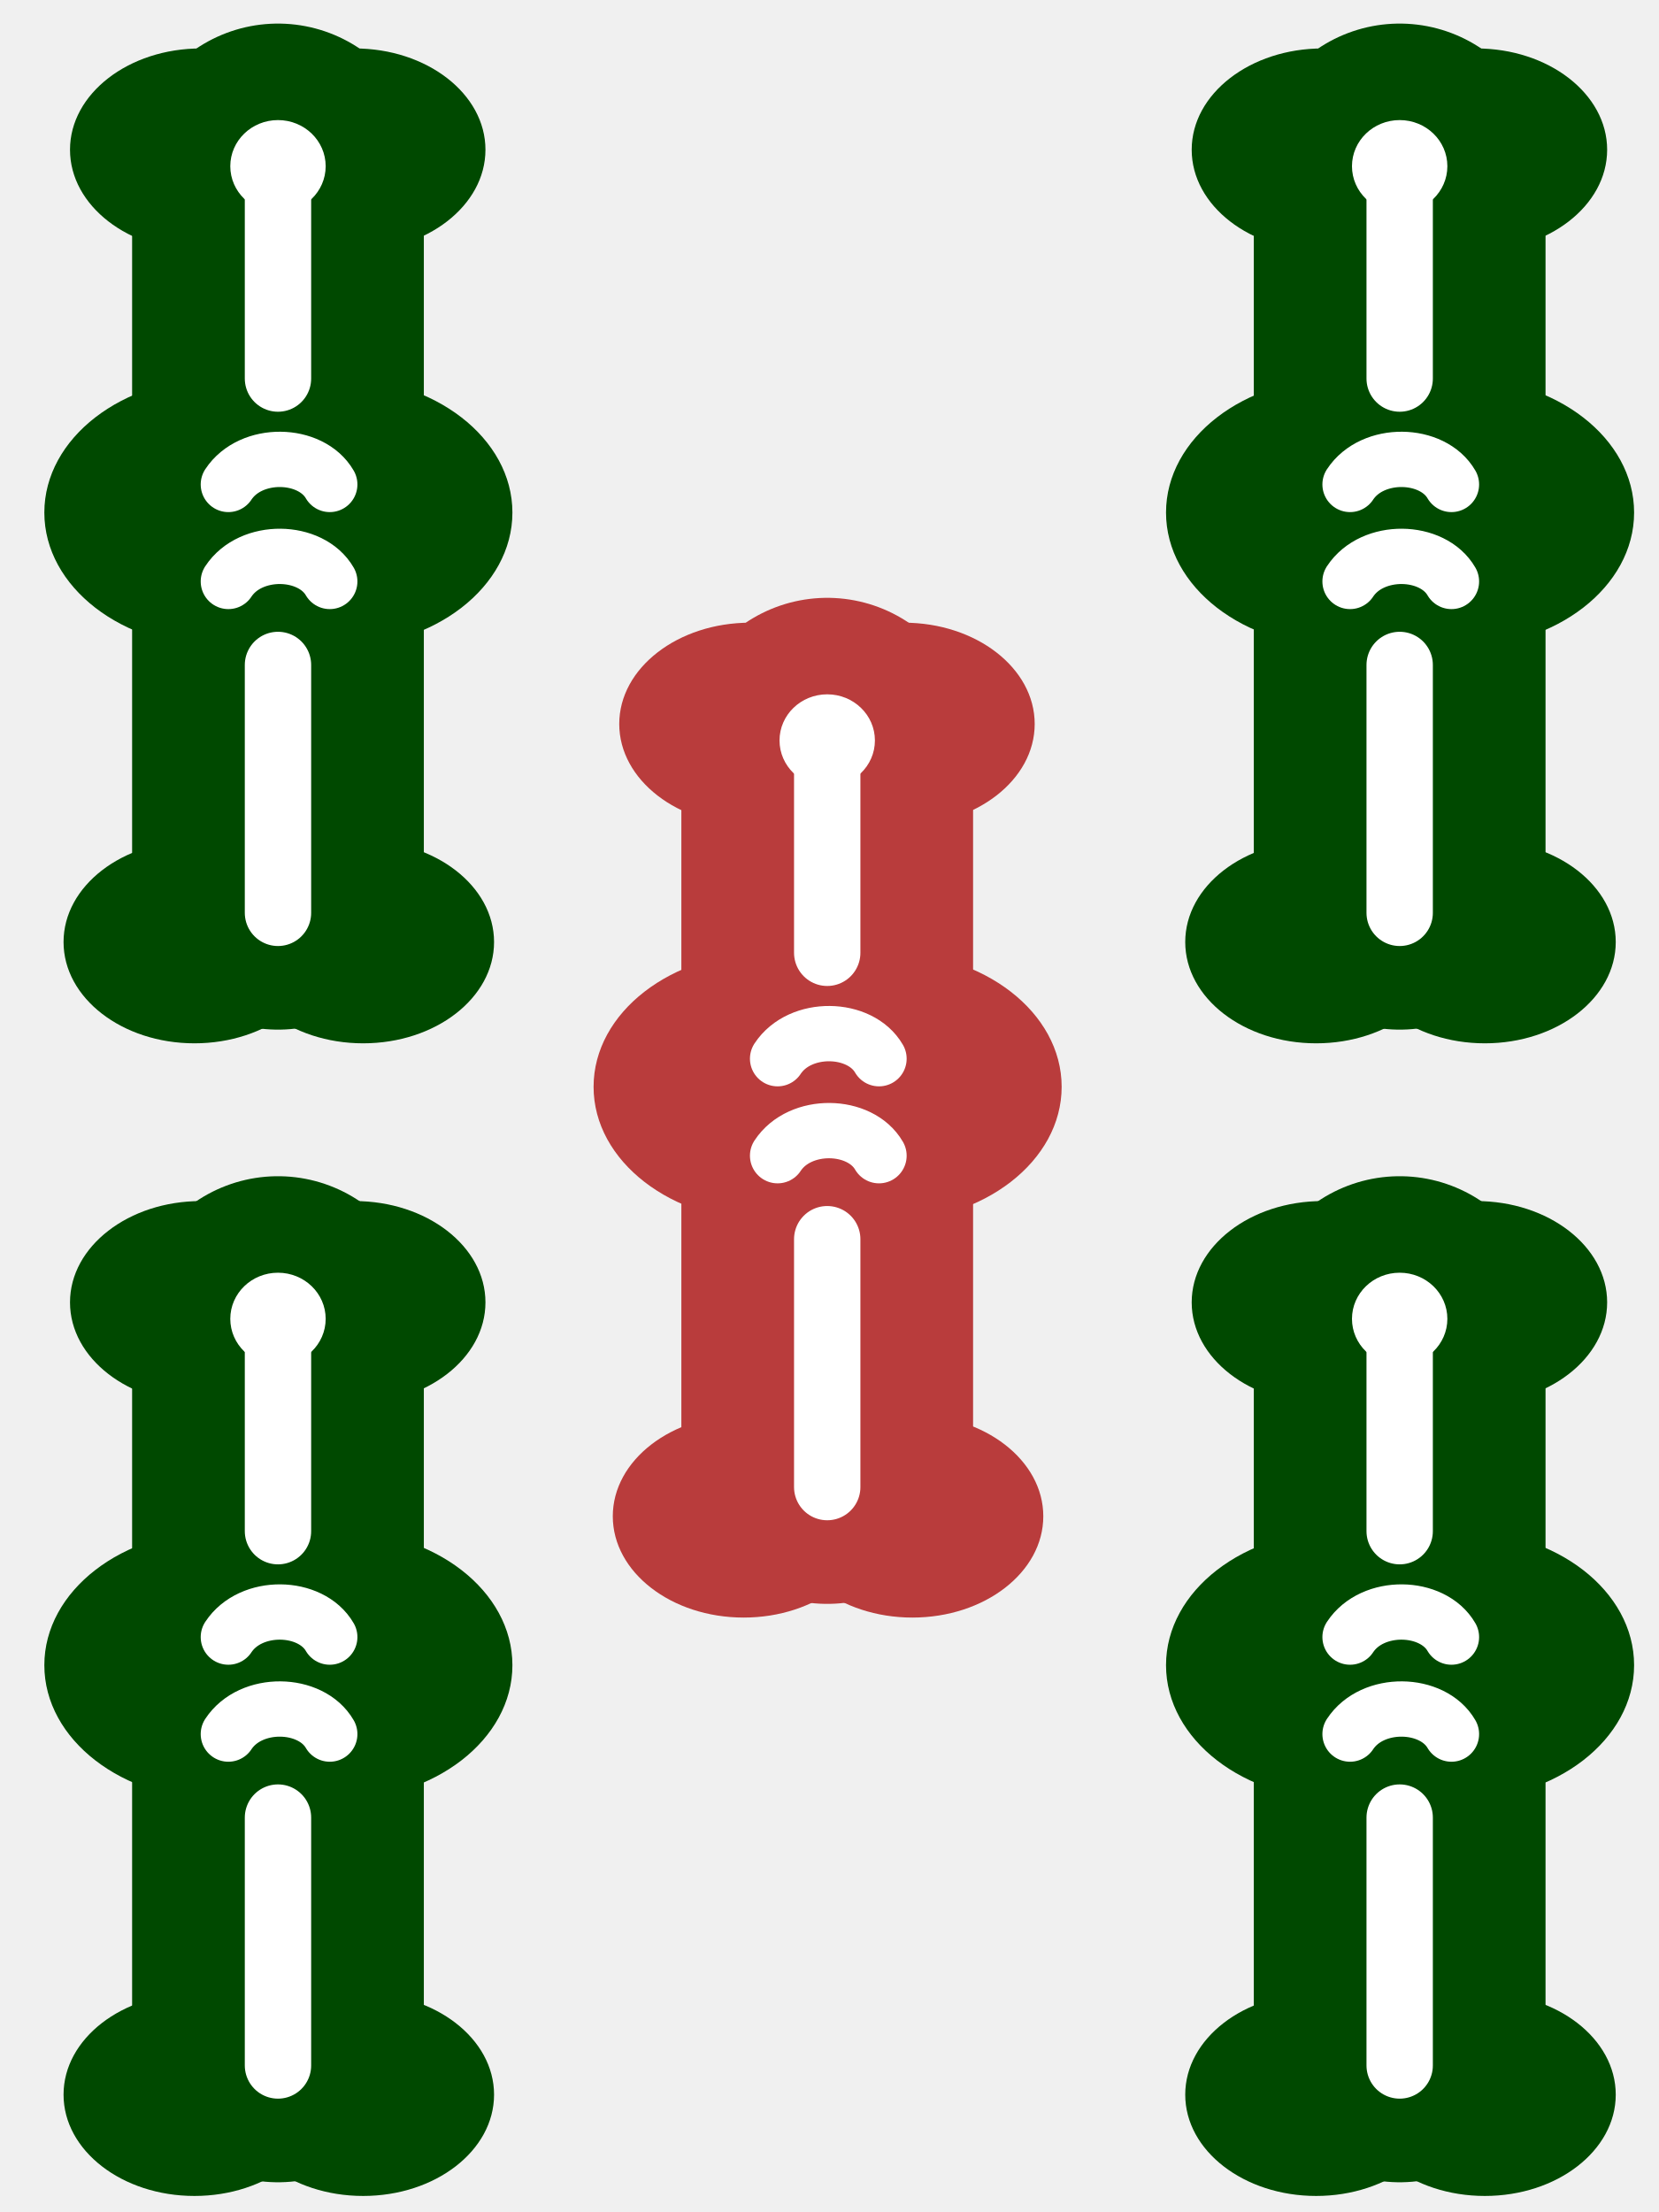
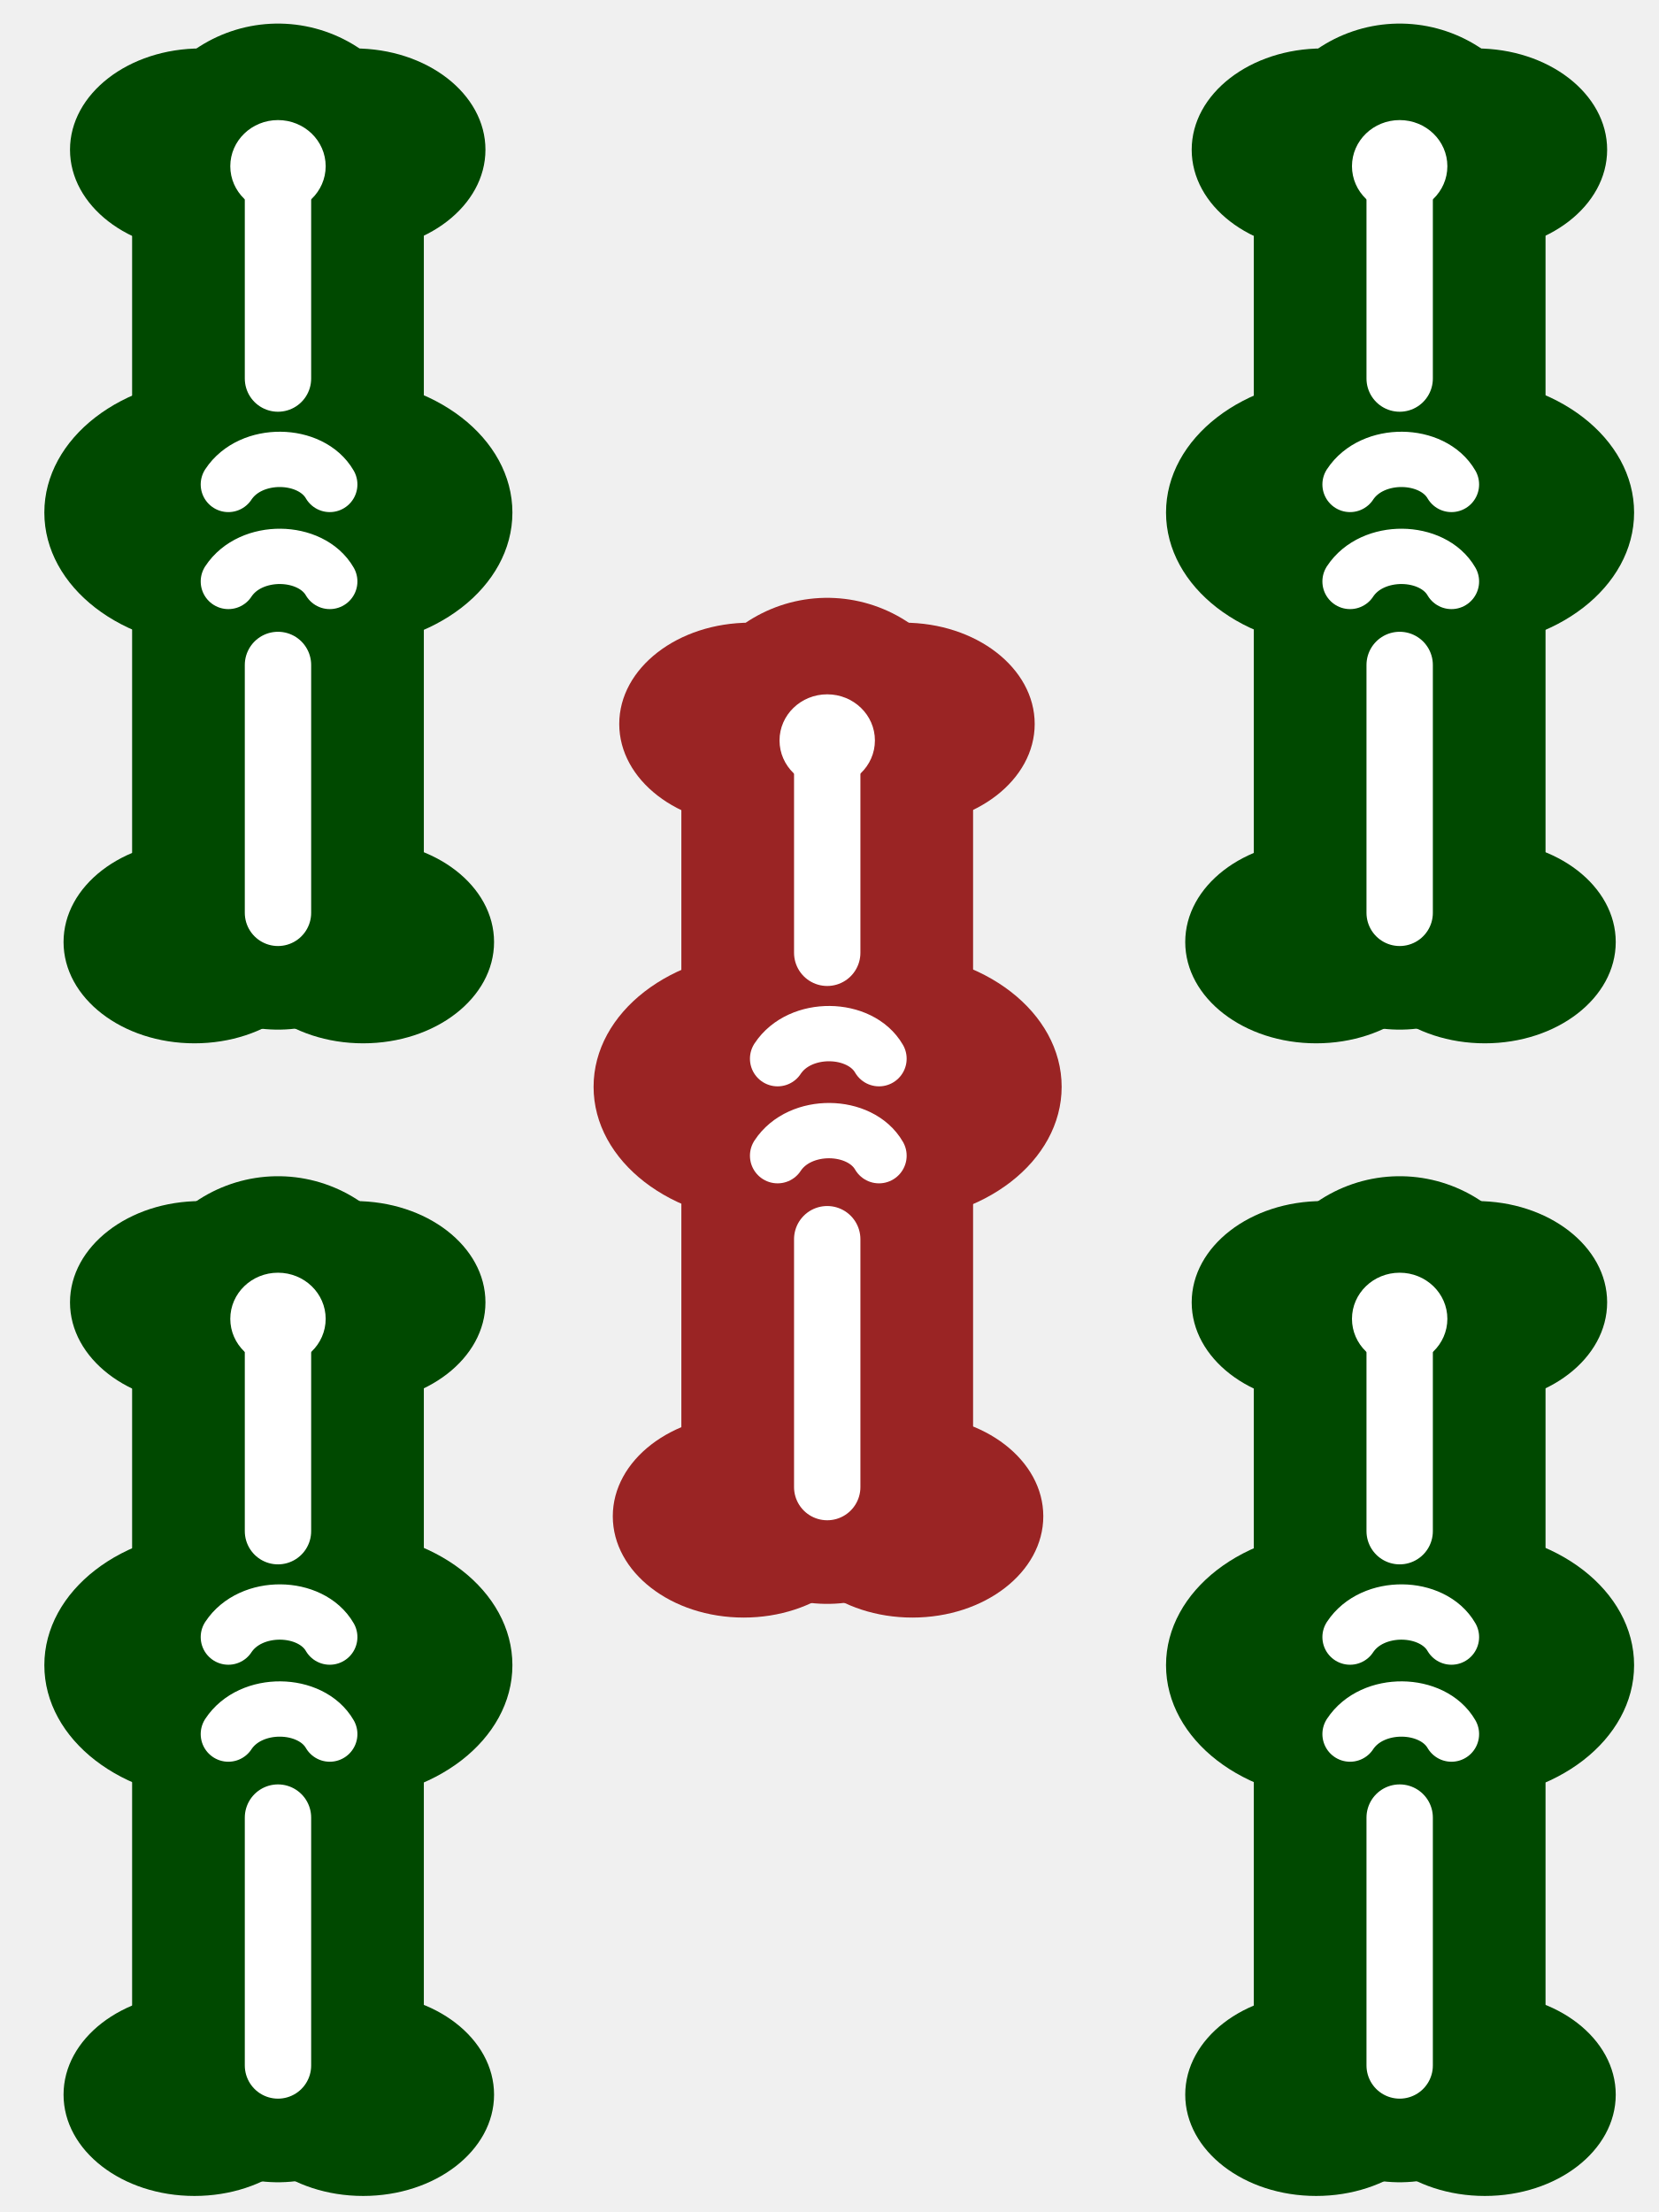
<svg xmlns="http://www.w3.org/2000/svg" xmlns:ns1="http://www.openswatchbook.org/uri/2009/osb" width="300" height="400" viewBox="0 0 300 400" id="svg2" version="1.1">
  <defs id="defs4">
    <linearGradient id="linearGradient10055" ns1:paint="solid">
      <stop style="stop-color:#000000;stop-opacity:1;" offset="0" id="stop10057" />
    </linearGradient>
    <marker orient="auto" refY="0" refX="0" id="Arrow1Lstart" style="overflow:visible">
      <path id="path4978" d="M 0,0 5,-5 -12.5,0 5,5 0,0 Z" style="fill:#000000;fill-opacity:1;fill-rule:evenodd;stroke:#ff5c00;stroke-width:1pt;stroke-opacity:1" transform="matrix(0.8,0,0,0.8,10,0)" />
    </marker>
    <clipPath clipPathUnits="userSpaceOnUse" id="clipPath4243">
      <circle style="opacity:1;fill:#000000;fill-opacity:0.297;fill-rule:nonzero;stroke:#000000;stroke-width:19.133;stroke-linecap:butt;stroke-linejoin:round;stroke-miterlimit:4;stroke-dasharray:none;stroke-dashoffset:0;stroke-opacity:1" id="circle4245" cx="-264.66" cy="-198.207" r="293.954" />
    </clipPath>
    <clipPath clipPathUnits="userSpaceOnUse" id="clipPath7847">
      <ellipse style="opacity:1;fill:#822600;fill-opacity:1;fill-rule:nonzero;stroke:none;stroke-width:12;stroke-linecap:round;stroke-linejoin:round;stroke-miterlimit:4;stroke-dasharray:none;stroke-dashoffset:0;stroke-opacity:1" id="ellipse7849" cx="394" cy="552.362" rx="349.495" ry="216" />
    </clipPath>
    <clipPath clipPathUnits="userSpaceOnUse" id="clipPath4243-1">
      <circle style="opacity:1;fill:#000000;fill-opacity:0.297;fill-rule:nonzero;stroke:#000000;stroke-width:19.133;stroke-linecap:butt;stroke-linejoin:round;stroke-miterlimit:4;stroke-dasharray:none;stroke-dashoffset:0;stroke-opacity:1" id="circle4245-4" cx="-264.66" cy="-198.207" r="293.954" />
    </clipPath>
    <clipPath clipPathUnits="userSpaceOnUse" id="clipPath7876">
      <circle style="opacity:1;fill:#000000;fill-opacity:0.297;fill-rule:nonzero;stroke:#000000;stroke-width:19.133;stroke-linecap:butt;stroke-linejoin:round;stroke-miterlimit:4;stroke-dasharray:none;stroke-dashoffset:0;stroke-opacity:1" id="circle7878" cx="-264.66" cy="-198.207" r="293.954" />
    </clipPath>
    <clipPath clipPathUnits="userSpaceOnUse" id="clipPath14693">
      <rect style="opacity:1;fill:#a53c3c;fill-opacity:1;fill-rule:nonzero;stroke:none;stroke-width:8;stroke-linecap:round;stroke-linejoin:round;stroke-miterlimit:4;stroke-dasharray:none;stroke-dashoffset:0;stroke-opacity:1" id="rect14695" width="131.784" height="168.821" x="-332.596" y="383.498" rx="1.255" ry="3.751" transform="matrix(0.9993908,-0.03489951,0.03489951,0.9993908,0,0)" />
    </clipPath>
    <clipPath clipPathUnits="userSpaceOnUse" id="clipPath14952">
      <ellipse style="opacity:1;fill:#a53c3c;fill-opacity:1;fill-rule:nonzero;stroke:none;stroke-width:7;stroke-linecap:round;stroke-linejoin:round;stroke-miterlimit:4;stroke-dasharray:none;stroke-dashoffset:0;stroke-opacity:1" id="ellipse14954" cx="-271.344" cy="647.256" rx="69.057" ry="116.911" transform="matrix(0.9993908,-0.03489951,0.03489951,0.9993908,0,0)" />
    </clipPath>
  </defs>
  <g id="layer1" transform="translate(0,-652.3622)">
    <g transform="matrix(0.9591565,0,0,0.9591565,-93.20763,235.2361)" id="g4271">
      <ellipse style="opacity:1;fill:#004900;fill-opacity:1;fill-rule:nonzero;stroke:none;stroke-width:30;stroke-linecap:round;stroke-linejoin:round;stroke-miterlimit:4;stroke-dasharray:none;stroke-dashoffset:0;stroke-opacity:1" id="ellipse4273" cx="135.055" cy="680.426" rx="24.68" ry="19.097" />
      <ellipse cy="680.426" cx="164.02" id="ellipse4275" style="opacity:1;fill:#004900;fill-opacity:1;fill-rule:nonzero;stroke:none;stroke-width:30;stroke-linecap:round;stroke-linejoin:round;stroke-miterlimit:4;stroke-dasharray:none;stroke-dashoffset:0;stroke-opacity:1" rx="24.68" ry="19.097" />
      <ellipse cy="829.799" cx="133.838" id="ellipse4277" style="opacity:1;fill:#004900;fill-opacity:1;fill-rule:nonzero;stroke:none;stroke-width:30;stroke-linecap:round;stroke-linejoin:round;stroke-miterlimit:4;stroke-dasharray:none;stroke-dashoffset:0;stroke-opacity:1" rx="24.68" ry="19.097" />
      <path style="fill:none;fill-rule:evenodd;stroke:#004900;stroke-width:55;stroke-linecap:round;stroke-linejoin:miter;stroke-miterlimit:4;stroke-dasharray:none;stroke-opacity:1" d="m 149.585,818.816 0,-134.674" id="path4279" />
      <ellipse style="opacity:1;fill:#004900;fill-opacity:1;fill-rule:nonzero;stroke:none;stroke-width:30;stroke-linecap:round;stroke-linejoin:round;stroke-miterlimit:4;stroke-dasharray:none;stroke-dashoffset:0;stroke-opacity:1" id="ellipse4281" cx="165.642" cy="829.799" rx="24.68" ry="19.097" />
      <ellipse style="opacity:1;fill:#004900;fill-opacity:1;fill-rule:nonzero;stroke:none;stroke-width:30;stroke-linecap:round;stroke-linejoin:round;stroke-miterlimit:4;stroke-dasharray:none;stroke-dashoffset:0;stroke-opacity:1" id="ellipse4283" cx="160.995" cy="748.831" rx="32.787" ry="25.37" />
      <ellipse cy="748.831" cx="138.323" id="ellipse4285" style="opacity:1;fill:#004900;fill-opacity:1;fill-rule:nonzero;stroke:none;stroke-width:30;stroke-linecap:round;stroke-linejoin:round;stroke-miterlimit:4;stroke-dasharray:none;stroke-dashoffset:0;stroke-opacity:1" rx="32.787" ry="25.37" />
      <path style="fill:none;fill-rule:evenodd;stroke:#ffffff;stroke-width:12.511;stroke-linecap:round;stroke-linejoin:miter;stroke-miterlimit:4;stroke-dasharray:none;stroke-opacity:1" d="m 149.585,685.723 0,37.842" id="path4287" />
      <path id="path4289" d="m 149.585,777.562 0,46.734" style="fill:none;fill-rule:evenodd;stroke:#ffffff;stroke-width:12.511;stroke-linecap:round;stroke-linejoin:miter;stroke-miterlimit:4;stroke-dasharray:none;stroke-opacity:1" />
      <ellipse ry="8.697" rx="8.992" style="opacity:1;fill:#ffffff;fill-opacity:1;fill-rule:nonzero;stroke:none;stroke-width:10;stroke-linecap:round;stroke-linejoin:round;stroke-miterlimit:4;stroke-dasharray:none;stroke-dashoffset:0;stroke-opacity:1" id="ellipse4291" cx="149.585" cy="683.533" />
      <path id="path4293" d="m 140.229,761.818 c 4.228,-6.441 15.56,-6.163 19.118,0" style="fill:none;fill-rule:evenodd;stroke:#ffffff;stroke-width:10.426;stroke-linecap:round;stroke-linejoin:round;stroke-miterlimit:4;stroke-dasharray:none;stroke-opacity:1" />
      <path style="fill:none;fill-rule:evenodd;stroke:#ffffff;stroke-width:10.426;stroke-linecap:round;stroke-linejoin:round;stroke-miterlimit:4;stroke-dasharray:none;stroke-opacity:1" d="m 140.229,743.531 c 4.228,-6.441 15.56,-6.163 19.118,0" id="path4295" />
    </g>
    <g transform="matrix(0.9591565,0,0,0.9591565,109.6294,235.2361)" id="g4297">
      <ellipse style="opacity:1;fill:#004900;fill-opacity:1;fill-rule:nonzero;stroke:none;stroke-width:30;stroke-linecap:round;stroke-linejoin:round;stroke-miterlimit:4;stroke-dasharray:none;stroke-dashoffset:0;stroke-opacity:1" id="ellipse4299" cx="135.055" cy="680.426" rx="24.68" ry="19.097" />
      <ellipse cy="680.426" cx="164.02" id="ellipse4301" style="opacity:1;fill:#004900;fill-opacity:1;fill-rule:nonzero;stroke:none;stroke-width:30;stroke-linecap:round;stroke-linejoin:round;stroke-miterlimit:4;stroke-dasharray:none;stroke-dashoffset:0;stroke-opacity:1" rx="24.68" ry="19.097" />
      <ellipse cy="829.799" cx="133.838" id="ellipse4303" style="opacity:1;fill:#004900;fill-opacity:1;fill-rule:nonzero;stroke:none;stroke-width:30;stroke-linecap:round;stroke-linejoin:round;stroke-miterlimit:4;stroke-dasharray:none;stroke-dashoffset:0;stroke-opacity:1" rx="24.68" ry="19.097" />
      <path style="fill:none;fill-rule:evenodd;stroke:#004900;stroke-width:55;stroke-linecap:round;stroke-linejoin:miter;stroke-miterlimit:4;stroke-dasharray:none;stroke-opacity:1" d="m 149.585,818.816 0,-134.674" id="path4305" />
      <ellipse style="opacity:1;fill:#004900;fill-opacity:1;fill-rule:nonzero;stroke:none;stroke-width:30;stroke-linecap:round;stroke-linejoin:round;stroke-miterlimit:4;stroke-dasharray:none;stroke-dashoffset:0;stroke-opacity:1" id="ellipse4307" cx="165.642" cy="829.799" rx="24.68" ry="19.097" />
      <ellipse style="opacity:1;fill:#004900;fill-opacity:1;fill-rule:nonzero;stroke:none;stroke-width:30;stroke-linecap:round;stroke-linejoin:round;stroke-miterlimit:4;stroke-dasharray:none;stroke-dashoffset:0;stroke-opacity:1" id="ellipse4309" cx="160.995" cy="748.831" rx="32.787" ry="25.37" />
      <ellipse cy="748.831" cx="138.323" id="ellipse4311" style="opacity:1;fill:#004900;fill-opacity:1;fill-rule:nonzero;stroke:none;stroke-width:30;stroke-linecap:round;stroke-linejoin:round;stroke-miterlimit:4;stroke-dasharray:none;stroke-dashoffset:0;stroke-opacity:1" rx="32.787" ry="25.37" />
      <path style="fill:none;fill-rule:evenodd;stroke:#ffffff;stroke-width:12.511;stroke-linecap:round;stroke-linejoin:miter;stroke-miterlimit:4;stroke-dasharray:none;stroke-opacity:1" d="m 149.585,685.723 0,37.842" id="path4313" />
      <path id="path4315" d="m 149.585,777.562 0,46.734" style="fill:none;fill-rule:evenodd;stroke:#ffffff;stroke-width:12.511;stroke-linecap:round;stroke-linejoin:miter;stroke-miterlimit:4;stroke-dasharray:none;stroke-opacity:1" />
      <ellipse ry="8.697" rx="8.992" style="opacity:1;fill:#ffffff;fill-opacity:1;fill-rule:nonzero;stroke:none;stroke-width:10;stroke-linecap:round;stroke-linejoin:round;stroke-miterlimit:4;stroke-dasharray:none;stroke-dashoffset:0;stroke-opacity:1" id="ellipse4317" cx="149.585" cy="683.533" />
      <path id="path4319" d="m 140.229,761.818 c 4.228,-6.441 15.56,-6.163 19.118,0" style="fill:none;fill-rule:evenodd;stroke:#ffffff;stroke-width:10.426;stroke-linecap:round;stroke-linejoin:round;stroke-miterlimit:4;stroke-dasharray:none;stroke-opacity:1" />
      <path style="fill:none;fill-rule:evenodd;stroke:#ffffff;stroke-width:10.426;stroke-linecap:round;stroke-linejoin:round;stroke-miterlimit:4;stroke-dasharray:none;stroke-opacity:1" d="m 140.229,743.531 c 4.228,-6.441 15.56,-6.163 19.118,0" id="path4321" />
    </g>
    <g id="g4337" transform="matrix(0.9591565,0,0,0.9591565,6.112593,130.6453)">
-       <ellipse ry="19.097" rx="24.68" cy="680.426" cx="135.055" id="ellipse4339" style="opacity:1;fill:#b93c3c;fill-opacity:1;fill-rule:nonzero;stroke:none;stroke-width:30;stroke-linecap:round;stroke-linejoin:round;stroke-miterlimit:4;stroke-dasharray:none;stroke-dashoffset:0;stroke-opacity:1" />
-       <ellipse ry="19.097" rx="24.68" style="opacity:1;fill:#b93c3c;fill-opacity:1;fill-rule:nonzero;stroke:none;stroke-width:30;stroke-linecap:round;stroke-linejoin:round;stroke-miterlimit:4;stroke-dasharray:none;stroke-dashoffset:0;stroke-opacity:1" id="ellipse4341" cx="164.02" cy="680.426" />
-       <ellipse ry="19.097" rx="24.68" style="opacity:1;fill:#b93c3c;fill-opacity:1;fill-rule:nonzero;stroke:none;stroke-width:30;stroke-linecap:round;stroke-linejoin:round;stroke-miterlimit:4;stroke-dasharray:none;stroke-dashoffset:0;stroke-opacity:1" id="ellipse4343" cx="133.838" cy="829.799" />
-       <path id="path4345" d="m 149.585,818.816 0,-134.674" style="fill:none;fill-rule:evenodd;stroke:#b93c3c;stroke-width:55;stroke-linecap:round;stroke-linejoin:miter;stroke-miterlimit:4;stroke-dasharray:none;stroke-opacity:1" />
-       <ellipse ry="19.097" rx="24.68" cy="829.799" cx="165.642" id="ellipse4347" style="opacity:1;fill:#b93c3c;fill-opacity:1;fill-rule:nonzero;stroke:none;stroke-width:30;stroke-linecap:round;stroke-linejoin:round;stroke-miterlimit:4;stroke-dasharray:none;stroke-dashoffset:0;stroke-opacity:1" />
-       <ellipse ry="25.37" rx="32.787" cy="748.831" cx="160.995" id="ellipse4349" style="opacity:1;fill:#b93c3c;fill-opacity:1;fill-rule:nonzero;stroke:none;stroke-width:30;stroke-linecap:round;stroke-linejoin:round;stroke-miterlimit:4;stroke-dasharray:none;stroke-dashoffset:0;stroke-opacity:1" />
-       <ellipse ry="25.37" rx="32.787" style="opacity:1;fill:#b93c3c;fill-opacity:1;fill-rule:nonzero;stroke:none;stroke-width:30;stroke-linecap:round;stroke-linejoin:round;stroke-miterlimit:4;stroke-dasharray:none;stroke-dashoffset:0;stroke-opacity:1" id="ellipse4351" cx="138.323" cy="748.831" />
+       <ellipse ry="19.097" rx="24.68" cy="680.426" cx="135.055" id="ellipse4339" style="opacity:1;fill:#9a2424;fill-opacity:1;fill-rule:nonzero;stroke:none;stroke-width:30;stroke-linecap:round;stroke-linejoin:round;stroke-miterlimit:4;stroke-dasharray:none;stroke-dashoffset:0;stroke-opacity:1" />
+       <ellipse ry="19.097" rx="24.68" style="opacity:1;fill:#9a2424;fill-opacity:1;fill-rule:nonzero;stroke:none;stroke-width:30;stroke-linecap:round;stroke-linejoin:round;stroke-miterlimit:4;stroke-dasharray:none;stroke-dashoffset:0;stroke-opacity:1" id="ellipse4341" cx="164.02" cy="680.426" />
+       <ellipse ry="19.097" rx="24.68" style="opacity:1;fill:#9a2424;fill-opacity:1;fill-rule:nonzero;stroke:none;stroke-width:30;stroke-linecap:round;stroke-linejoin:round;stroke-miterlimit:4;stroke-dasharray:none;stroke-dashoffset:0;stroke-opacity:1" id="ellipse4343" cx="133.838" cy="829.799" />
+       <path id="path4345" d="m 149.585,818.816 0,-134.674" style="fill:none;fill-rule:evenodd;stroke:#9a2424;stroke-width:55;stroke-linecap:round;stroke-linejoin:miter;stroke-miterlimit:4;stroke-dasharray:none;stroke-opacity:1" />
+       <ellipse ry="19.097" rx="24.68" cy="829.799" cx="165.642" id="ellipse4347" style="opacity:1;fill:#9a2424;fill-opacity:1;fill-rule:nonzero;stroke:none;stroke-width:30;stroke-linecap:round;stroke-linejoin:round;stroke-miterlimit:4;stroke-dasharray:none;stroke-dashoffset:0;stroke-opacity:1" />
+       <ellipse ry="25.37" rx="32.787" cy="748.831" cx="160.995" id="ellipse4349" style="opacity:1;fill:#9a2424;fill-opacity:1;fill-rule:nonzero;stroke:none;stroke-width:30;stroke-linecap:round;stroke-linejoin:round;stroke-miterlimit:4;stroke-dasharray:none;stroke-dashoffset:0;stroke-opacity:1" />
+       <ellipse ry="25.37" rx="32.787" style="opacity:1;fill:#9a2424;fill-opacity:1;fill-rule:nonzero;stroke:none;stroke-width:30;stroke-linecap:round;stroke-linejoin:round;stroke-miterlimit:4;stroke-dasharray:none;stroke-dashoffset:0;stroke-opacity:1" id="ellipse4351" cx="138.323" cy="748.831" />
      <path id="path4353" d="m 149.585,685.723 0,37.842" style="fill:none;fill-rule:evenodd;stroke:#ffffff;stroke-width:12.511;stroke-linecap:round;stroke-linejoin:miter;stroke-miterlimit:4;stroke-dasharray:none;stroke-opacity:1" />
      <path style="fill:none;fill-rule:evenodd;stroke:#ffffff;stroke-width:12.511;stroke-linecap:round;stroke-linejoin:miter;stroke-miterlimit:4;stroke-dasharray:none;stroke-opacity:1" d="m 149.585,777.562 0,46.734" id="path4355" />
      <ellipse cy="683.533" cx="149.585" id="ellipse4357" style="opacity:1;fill:#ffffff;fill-opacity:1;fill-rule:nonzero;stroke:none;stroke-width:10;stroke-linecap:round;stroke-linejoin:round;stroke-miterlimit:4;stroke-dasharray:none;stroke-dashoffset:0;stroke-opacity:1" rx="8.992" ry="8.697" />
      <path style="fill:none;fill-rule:evenodd;stroke:#ffffff;stroke-width:10.426;stroke-linecap:round;stroke-linejoin:round;stroke-miterlimit:4;stroke-dasharray:none;stroke-opacity:1" d="m 140.229,761.818 c 4.228,-6.441 15.56,-6.163 19.118,0" id="path4359" />
      <path id="path4361" d="m 140.229,743.531 c 4.228,-6.441 15.56,-6.163 19.118,0" style="fill:none;fill-rule:evenodd;stroke:#ffffff;stroke-width:10.426;stroke-linecap:round;stroke-linejoin:round;stroke-miterlimit:4;stroke-dasharray:none;stroke-opacity:1" />
    </g>
    <g id="g4307" transform="matrix(0.9591565,0,0,0.9591565,109.6294,26.80356)">
      <ellipse ry="19.097" rx="24.68" cy="680.426" cx="135.055" id="ellipse4310" style="opacity:1;fill:#004900;fill-opacity:1;fill-rule:nonzero;stroke:none;stroke-width:30;stroke-linecap:round;stroke-linejoin:round;stroke-miterlimit:4;stroke-dasharray:none;stroke-dashoffset:0;stroke-opacity:1" />
      <ellipse ry="19.097" rx="24.68" style="opacity:1;fill:#004900;fill-opacity:1;fill-rule:nonzero;stroke:none;stroke-width:30;stroke-linecap:round;stroke-linejoin:round;stroke-miterlimit:4;stroke-dasharray:none;stroke-dashoffset:0;stroke-opacity:1" id="ellipse4312" cx="164.02" cy="680.426" />
      <ellipse ry="19.097" rx="24.68" style="opacity:1;fill:#004900;fill-opacity:1;fill-rule:nonzero;stroke:none;stroke-width:30;stroke-linecap:round;stroke-linejoin:round;stroke-miterlimit:4;stroke-dasharray:none;stroke-dashoffset:0;stroke-opacity:1" id="ellipse4315" cx="133.838" cy="829.799" />
      <path id="path4317" d="m 149.585,818.816 0,-134.674" style="fill:none;fill-rule:evenodd;stroke:#004900;stroke-width:55;stroke-linecap:round;stroke-linejoin:miter;stroke-miterlimit:4;stroke-dasharray:none;stroke-opacity:1" />
      <ellipse ry="19.097" rx="24.68" cy="829.799" cx="165.642" id="ellipse4319" style="opacity:1;fill:#004900;fill-opacity:1;fill-rule:nonzero;stroke:none;stroke-width:30;stroke-linecap:round;stroke-linejoin:round;stroke-miterlimit:4;stroke-dasharray:none;stroke-dashoffset:0;stroke-opacity:1" />
      <ellipse ry="25.37" rx="32.787" cy="748.831" cx="160.995" id="ellipse4321" style="opacity:1;fill:#004900;fill-opacity:1;fill-rule:nonzero;stroke:none;stroke-width:30;stroke-linecap:round;stroke-linejoin:round;stroke-miterlimit:4;stroke-dasharray:none;stroke-dashoffset:0;stroke-opacity:1" />
      <ellipse ry="25.37" rx="32.787" style="opacity:1;fill:#004900;fill-opacity:1;fill-rule:nonzero;stroke:none;stroke-width:30;stroke-linecap:round;stroke-linejoin:round;stroke-miterlimit:4;stroke-dasharray:none;stroke-dashoffset:0;stroke-opacity:1" id="ellipse4323" cx="138.323" cy="748.831" />
      <path id="path4325" d="m 149.585,685.723 0,37.842" style="fill:none;fill-rule:evenodd;stroke:#ffffff;stroke-width:12.511;stroke-linecap:round;stroke-linejoin:miter;stroke-miterlimit:4;stroke-dasharray:none;stroke-opacity:1" />
      <path style="fill:none;fill-rule:evenodd;stroke:#ffffff;stroke-width:12.511;stroke-linecap:round;stroke-linejoin:miter;stroke-miterlimit:4;stroke-dasharray:none;stroke-opacity:1" d="m 149.585,777.562 0,46.734" id="path4327" />
      <ellipse cy="683.533" cx="149.585" id="ellipse4329" style="opacity:1;fill:#ffffff;fill-opacity:1;fill-rule:nonzero;stroke:none;stroke-width:10;stroke-linecap:round;stroke-linejoin:round;stroke-miterlimit:4;stroke-dasharray:none;stroke-dashoffset:0;stroke-opacity:1" rx="8.992" ry="8.697" />
      <path style="fill:none;fill-rule:evenodd;stroke:#ffffff;stroke-width:10.426;stroke-linecap:round;stroke-linejoin:round;stroke-miterlimit:4;stroke-dasharray:none;stroke-opacity:1" d="m 140.229,761.818 c 4.228,-6.441 15.56,-6.163 19.118,0" id="path4331" />
      <path id="path4333" d="m 140.229,743.531 c 4.228,-6.441 15.56,-6.163 19.118,0" style="fill:none;fill-rule:evenodd;stroke:#ffffff;stroke-width:10.426;stroke-linecap:round;stroke-linejoin:round;stroke-miterlimit:4;stroke-dasharray:none;stroke-opacity:1" />
    </g>
    <g id="g4335" transform="matrix(0.9591565,0,0,0.9591565,-93.20763,26.80356)">
      <ellipse ry="19.097" rx="24.68" cy="680.426" cx="135.055" id="ellipse4337" style="opacity:1;fill:#004900;fill-opacity:1;fill-rule:nonzero;stroke:none;stroke-width:30;stroke-linecap:round;stroke-linejoin:round;stroke-miterlimit:4;stroke-dasharray:none;stroke-dashoffset:0;stroke-opacity:1" />
      <ellipse ry="19.097" rx="24.68" style="opacity:1;fill:#004900;fill-opacity:1;fill-rule:nonzero;stroke:none;stroke-width:30;stroke-linecap:round;stroke-linejoin:round;stroke-miterlimit:4;stroke-dasharray:none;stroke-dashoffset:0;stroke-opacity:1" id="ellipse4340" cx="164.02" cy="680.426" />
      <ellipse ry="19.097" rx="24.68" style="opacity:1;fill:#004900;fill-opacity:1;fill-rule:nonzero;stroke:none;stroke-width:30;stroke-linecap:round;stroke-linejoin:round;stroke-miterlimit:4;stroke-dasharray:none;stroke-dashoffset:0;stroke-opacity:1" id="ellipse4342" cx="133.838" cy="829.799" />
      <path id="path4344" d="m 149.585,818.816 0,-134.674" style="fill:none;fill-rule:evenodd;stroke:#004900;stroke-width:55;stroke-linecap:round;stroke-linejoin:miter;stroke-miterlimit:4;stroke-dasharray:none;stroke-opacity:1" />
      <ellipse ry="19.097" rx="24.68" cy="829.799" cx="165.642" id="ellipse4346" style="opacity:1;fill:#004900;fill-opacity:1;fill-rule:nonzero;stroke:none;stroke-width:30;stroke-linecap:round;stroke-linejoin:round;stroke-miterlimit:4;stroke-dasharray:none;stroke-dashoffset:0;stroke-opacity:1" />
      <ellipse ry="25.37" rx="32.787" cy="748.831" cx="160.995" id="ellipse4348" style="opacity:1;fill:#004900;fill-opacity:1;fill-rule:nonzero;stroke:none;stroke-width:30;stroke-linecap:round;stroke-linejoin:round;stroke-miterlimit:4;stroke-dasharray:none;stroke-dashoffset:0;stroke-opacity:1" />
      <ellipse ry="25.37" rx="32.787" style="opacity:1;fill:#004900;fill-opacity:1;fill-rule:nonzero;stroke:none;stroke-width:30;stroke-linecap:round;stroke-linejoin:round;stroke-miterlimit:4;stroke-dasharray:none;stroke-dashoffset:0;stroke-opacity:1" id="ellipse4350" cx="138.323" cy="748.831" />
      <path id="path4352" d="m 149.585,685.723 0,37.842" style="fill:none;fill-rule:evenodd;stroke:#ffffff;stroke-width:12.511;stroke-linecap:round;stroke-linejoin:miter;stroke-miterlimit:4;stroke-dasharray:none;stroke-opacity:1" />
      <path style="fill:none;fill-rule:evenodd;stroke:#ffffff;stroke-width:12.511;stroke-linecap:round;stroke-linejoin:miter;stroke-miterlimit:4;stroke-dasharray:none;stroke-opacity:1" d="m 149.585,777.562 0,46.734" id="path4354" />
      <ellipse cy="683.533" cx="149.585" id="ellipse4356" style="opacity:1;fill:#ffffff;fill-opacity:1;fill-rule:nonzero;stroke:none;stroke-width:10;stroke-linecap:round;stroke-linejoin:round;stroke-miterlimit:4;stroke-dasharray:none;stroke-dashoffset:0;stroke-opacity:1" rx="8.992" ry="8.697" />
      <path style="fill:none;fill-rule:evenodd;stroke:#ffffff;stroke-width:10.426;stroke-linecap:round;stroke-linejoin:round;stroke-miterlimit:4;stroke-dasharray:none;stroke-opacity:1" d="m 140.229,761.818 c 4.228,-6.441 15.56,-6.163 19.118,0" id="path4358" />
      <path id="path4360" d="m 140.229,743.531 c 4.228,-6.441 15.56,-6.163 19.118,0" style="fill:none;fill-rule:evenodd;stroke:#ffffff;stroke-width:10.426;stroke-linecap:round;stroke-linejoin:round;stroke-miterlimit:4;stroke-dasharray:none;stroke-opacity:1" />
    </g>
  </g>
</svg>
